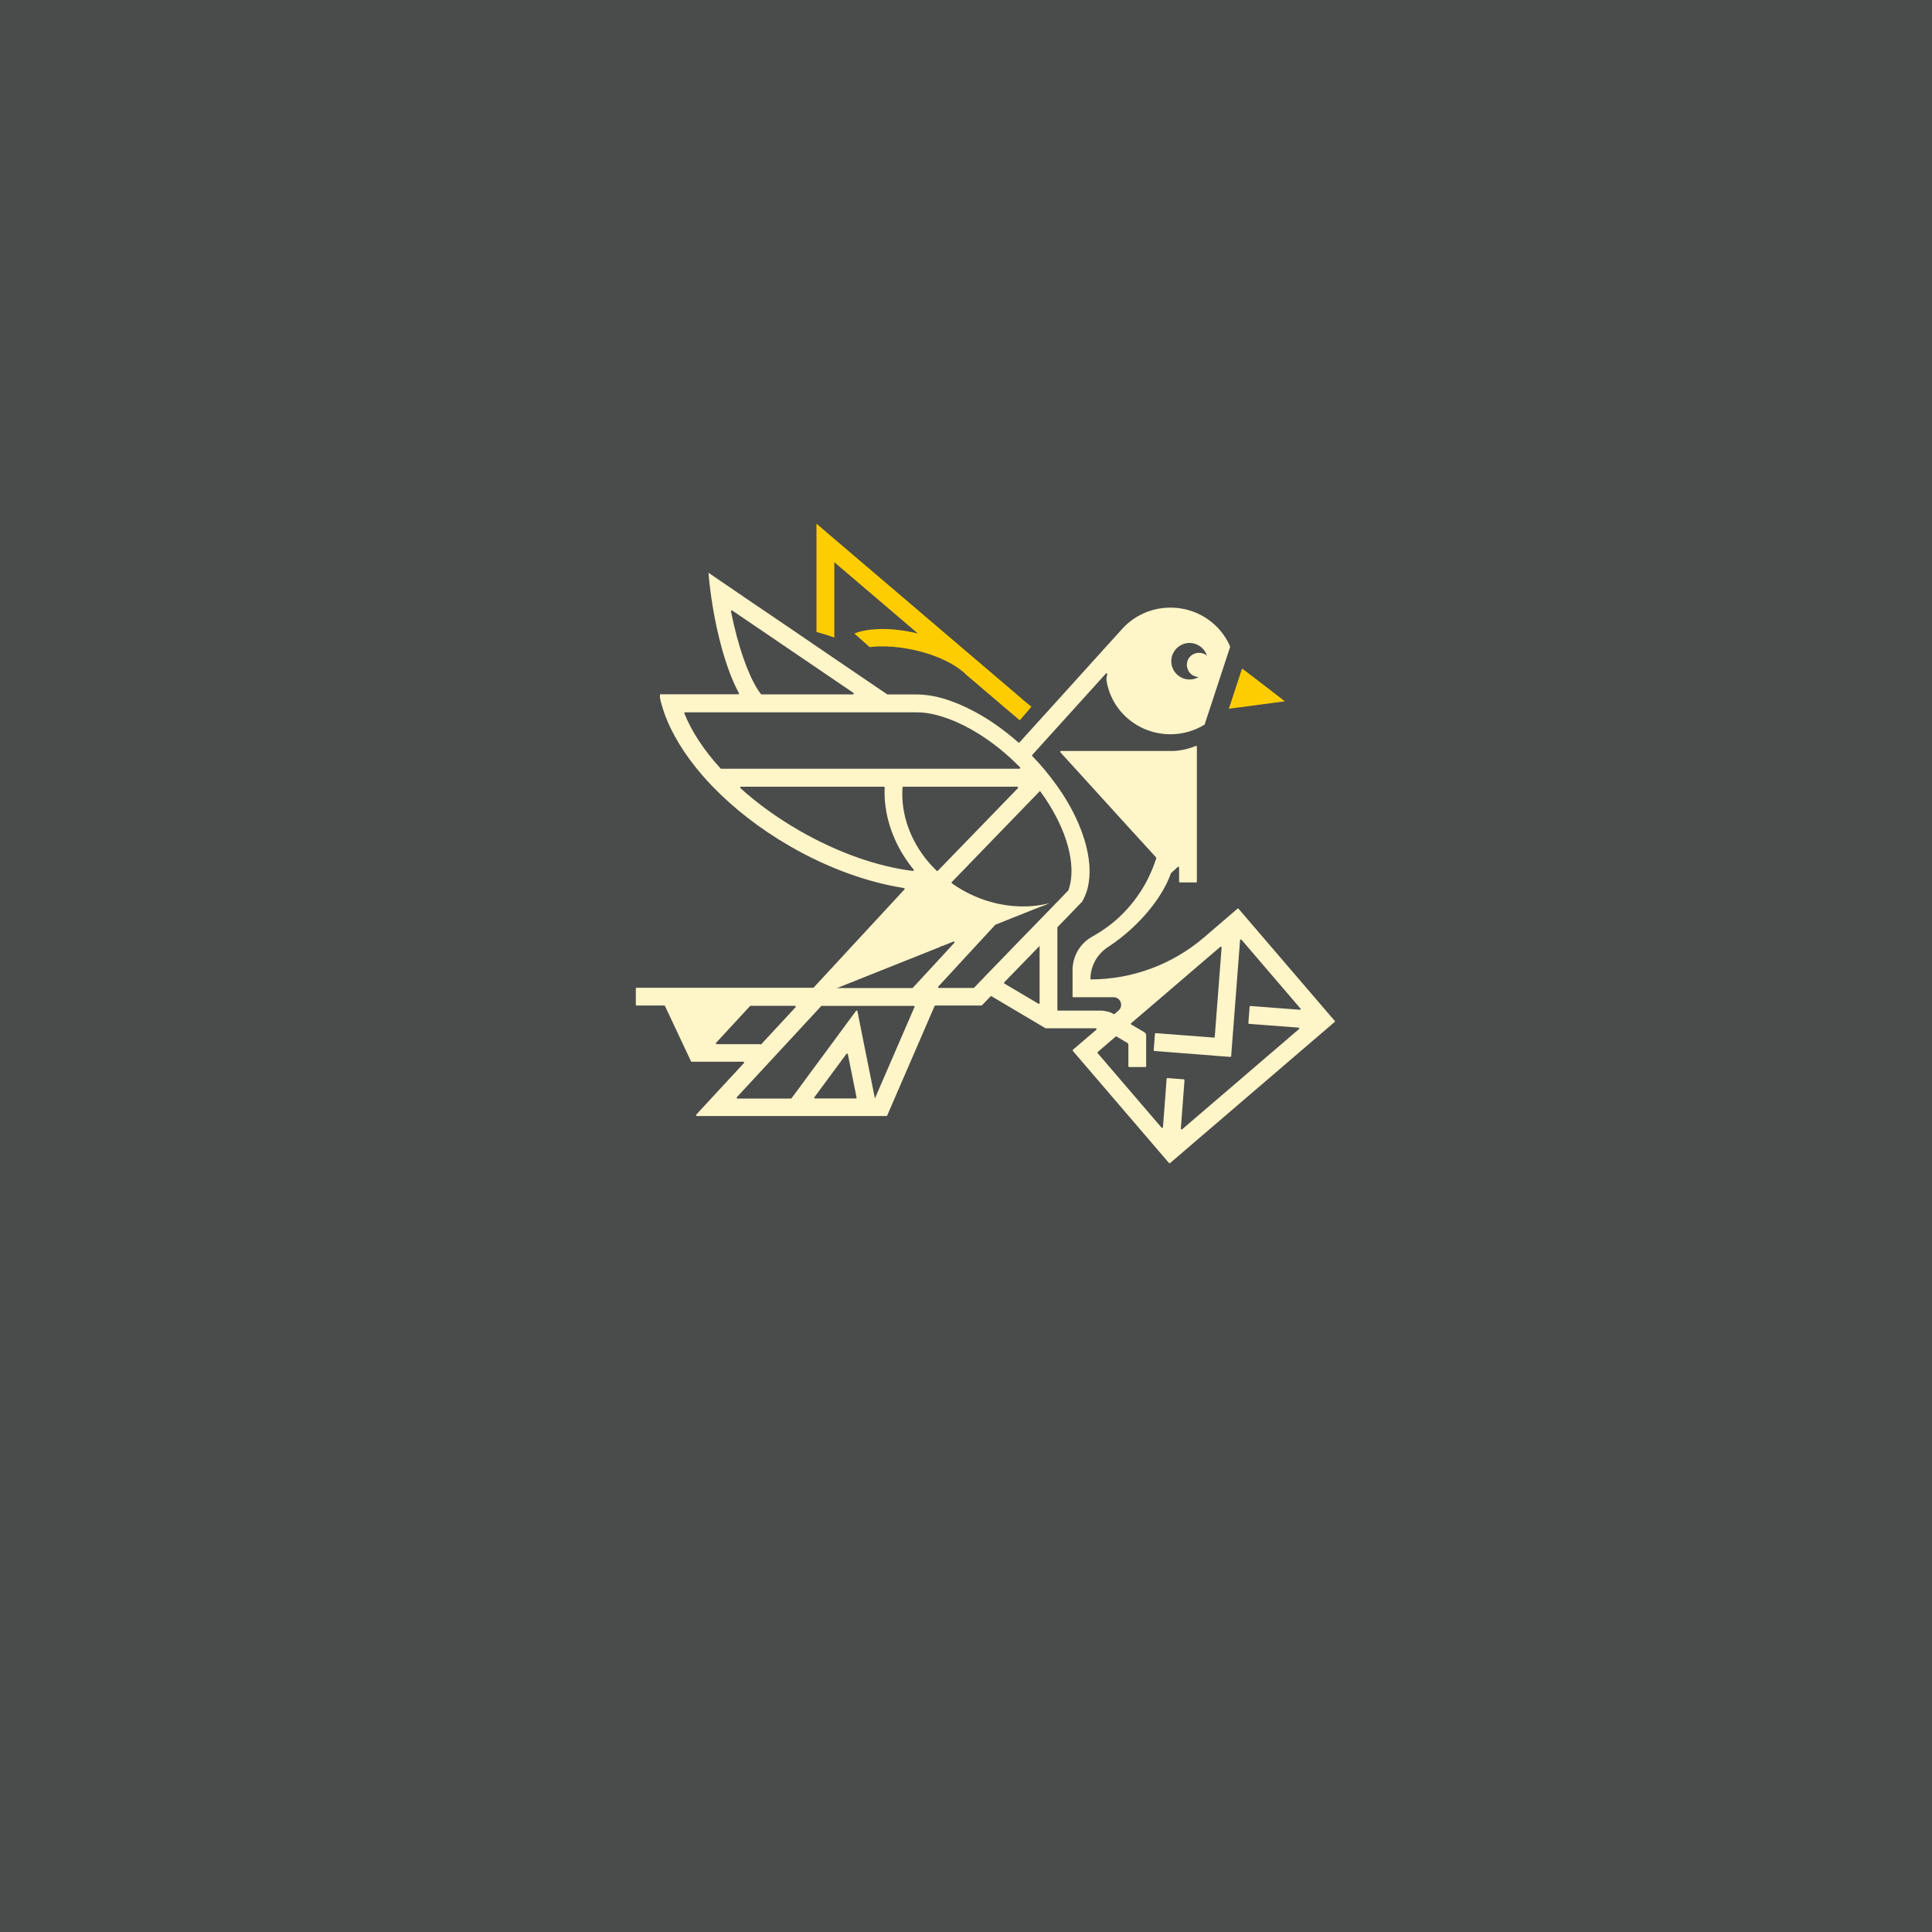
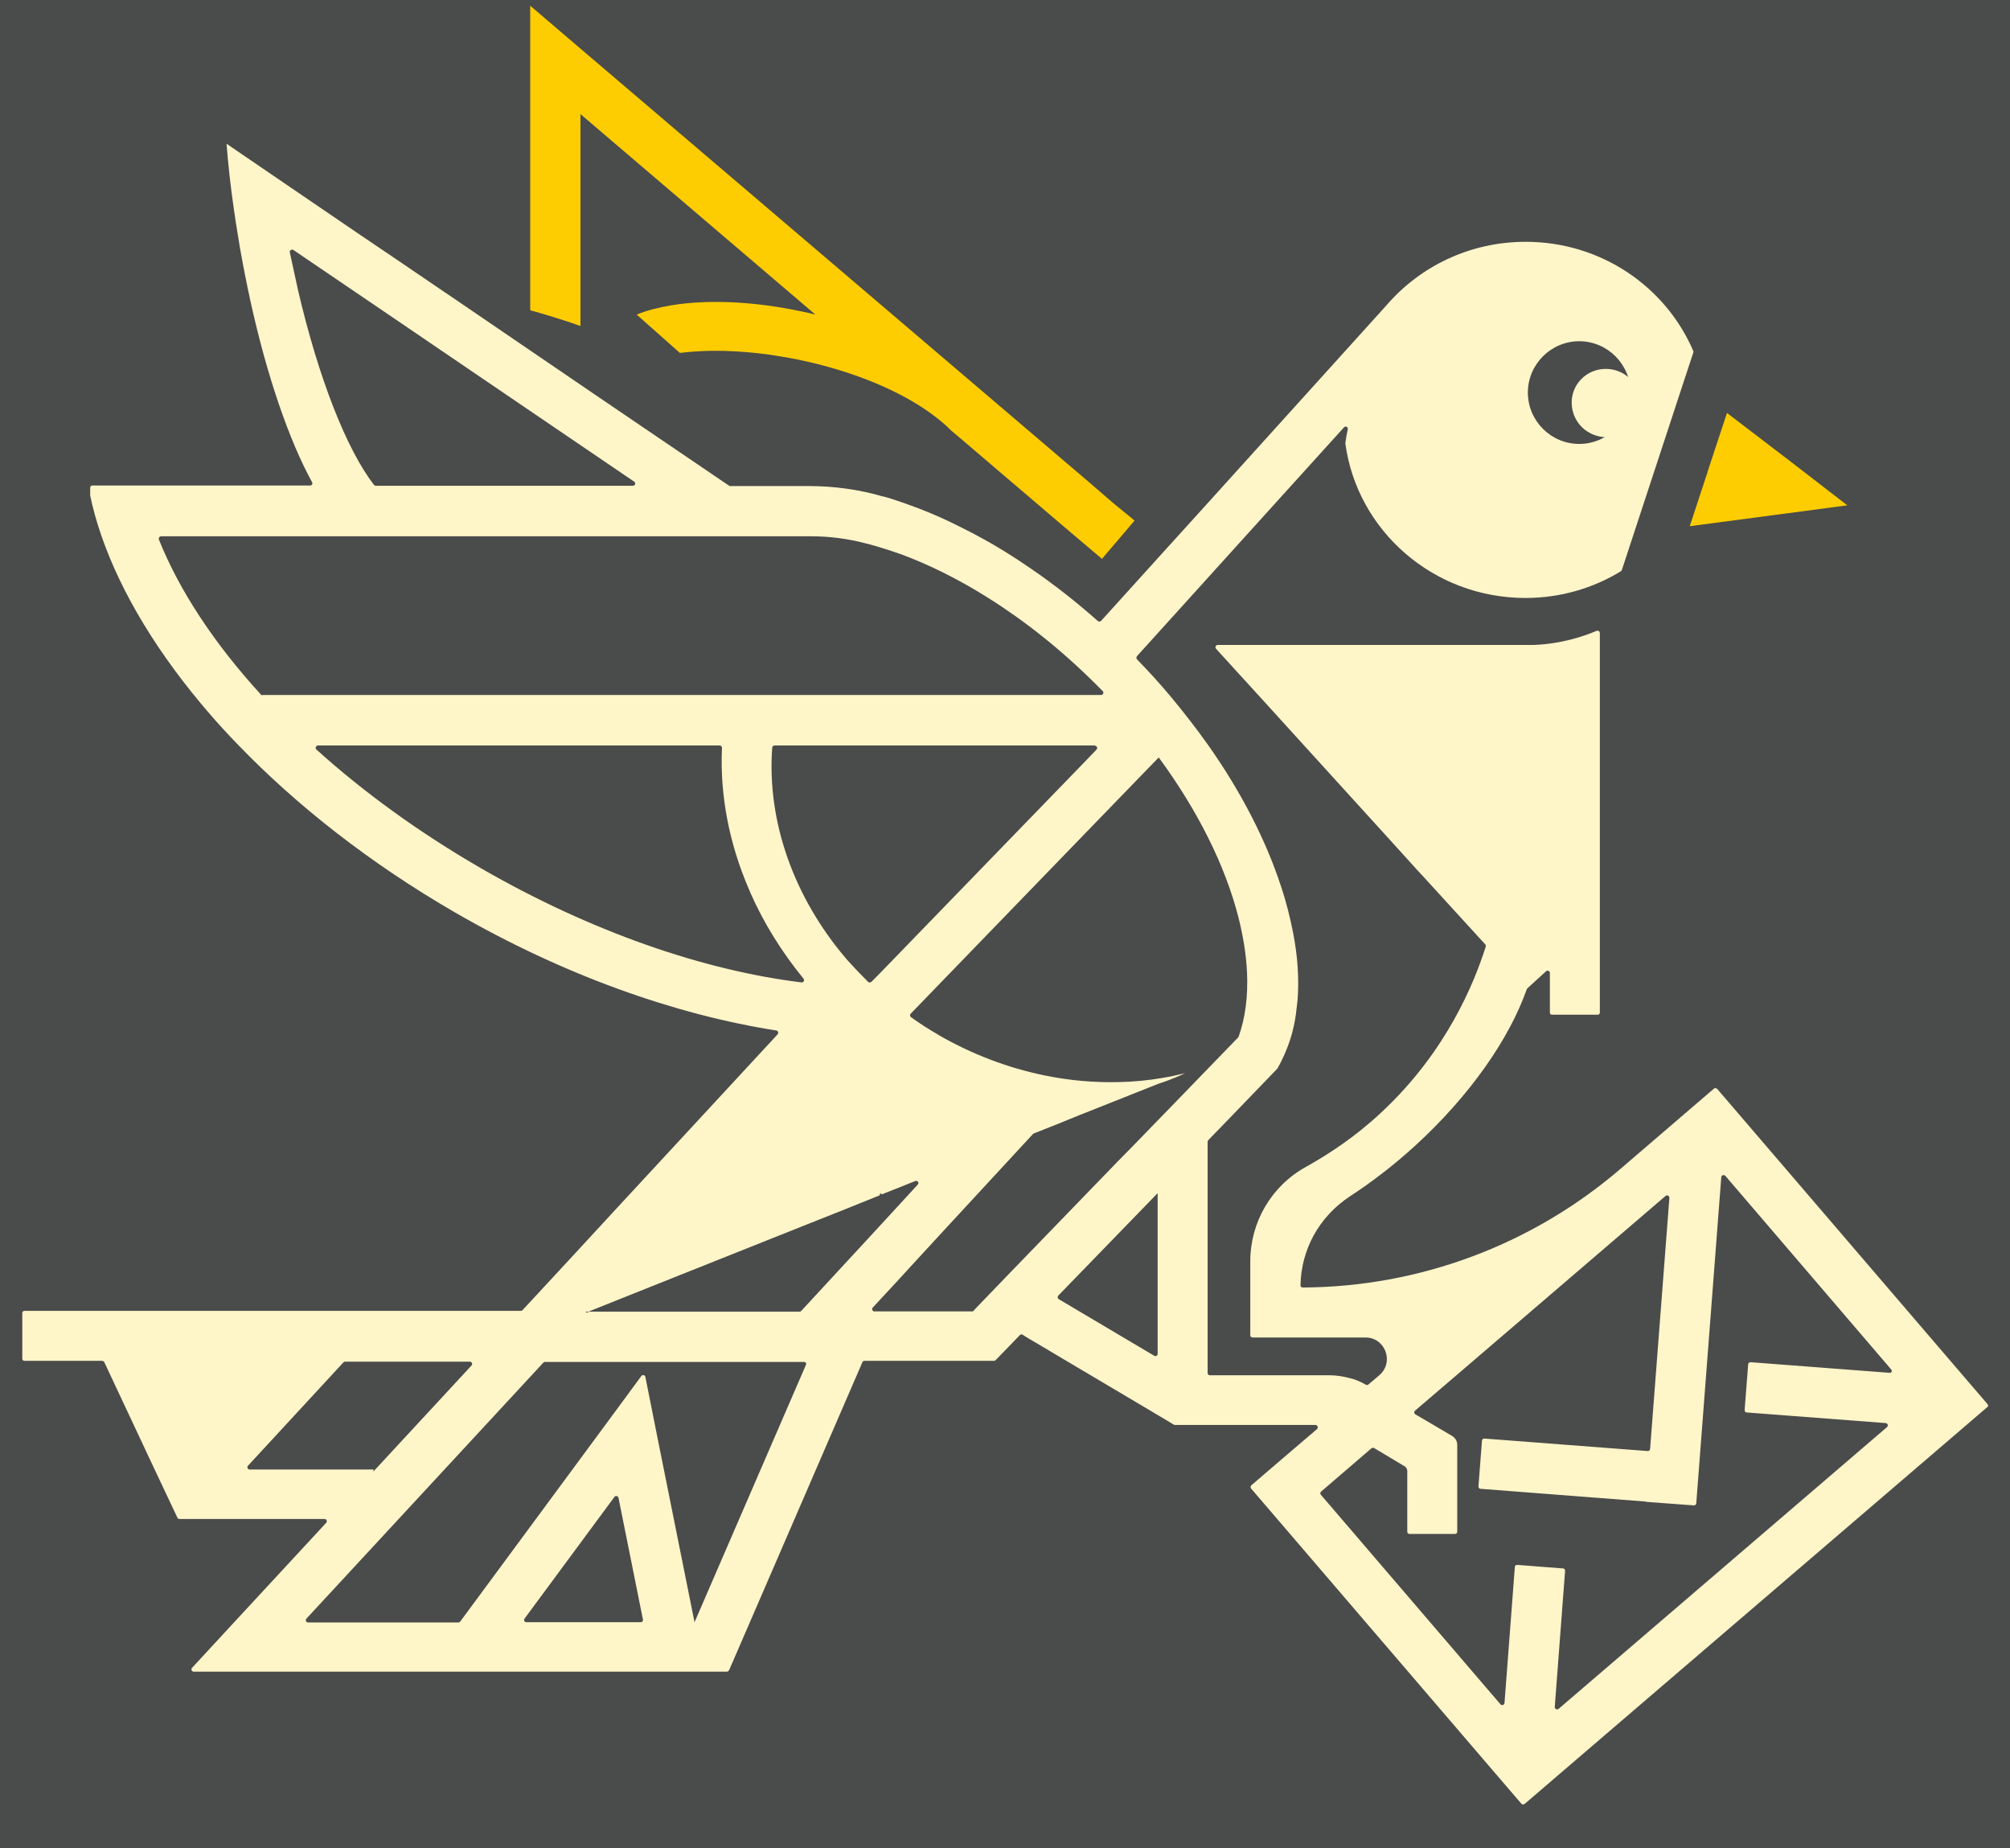
- <svg xmlns="http://www.w3.org/2000/svg" version="1.1" id="Layer_1" x="0px" y="0px" viewBox="0 0 2000 2000" style="enable-background:new 0 0 2000 2000;" xml:space="preserve">
+ <svg xmlns="http://www.w3.org/2000/svg" version="1.1" id="Layer_1" x="0px" y="0px" viewBox="650 540 740 680" style="enable-background:new 0 0 2000 2000;" xml:space="preserve">
  <style type="text/css">
	.st0{fill:#4A4B4B;}
	.st1{fill:#FEF5C8;}
	.st2{fill:#FECD01;}
</style>
  <g id="Layer_5">
    <rect class="st0" width="2000" height="2000" />
  </g>
  <path class="st1" d="M1249.1,678.5c5.5,4.3,6.5,12.3,2.2,17.7c-4.3,5.4-12.2,6.3-17.8,2c-5.5-4.3-6.5-12.3-2.2-17.7  S1243.6,674.2,1249.1,678.5L1249.1,678.5z" />
  <path class="st2" d="M1067.7,731.6l-4.5,5.3l-7.5,8.8l-9.7-8.2l-5.3-4.5l-16.4-14l-4-3.4l-15-12.8l-5.2-4.4c-2-2.1-4.5-4.1-7.2-6.1  c-11.2-8.2-28-15.4-47.5-19.6c-3.1-0.7-6.2-1.2-9.2-1.7c-1.1-0.2-2.2-0.3-3.2-0.5c-11.2-1.5-21.8-1.8-30.8-0.8  c-0.6,0.1-1.2,0.1-1.9,0.2l-15.9-14.1c3.6-1.5,7.9-2.6,12.6-3.4c13.2-2.2,30.3-1.6,48.4,2.3c1.6,0.3,3.2,0.7,4.8,1.1l-86.5-73.8V660  c-1.3-0.5-2.7-0.9-4-1.4l0,0c-4.9-1.6-9.7-3.1-14.5-4.4V542.1l18.5,15.8l186.9,159.3l2.2,1.9l7.2,6.2L1067.7,731.6L1067.7,731.6z" />
  <path class="st2" d="M1330.1,726L1330.1,726l-55.1,7.3l-2.9,0.4l6.4-19.5l0.1,0l0,0c0-0.2,0-0.3,0-0.4l0,0l7.2-21.8l23.7,18.1  L1330.1,726L1330.1,726z" />
  <path class="st1" d="M1381.7,1056.8l-11.5-13.4l-76.5-89.2l-11.5-13.4c-0.3-0.3-0.8-0.4-1.2-0.1l-13.4,11.5l-21.2,18.2  c-32.6,27.9-73.9,43.3-116.8,43.5c-0.5,0-0.9-0.4-0.8-0.9c0.1-6.4,1.8-12.7,4.8-18.2c3.1-5.7,7.7-10.7,13.3-14.4  c8-5.2,16.1-11.4,23.9-18.5c20.4-18.6,34.9-39.6,41.3-57.8c0.1-0.1,0.1-0.2,0.2-0.3l6.9-6.3c0.5-0.5,1.4-0.1,1.4,0.6v14.6  c0,0.5,0.4,0.8,0.8,0.8h16.8c0.5,0,0.8-0.4,0.8-0.8V773c0-0.6-0.6-1-1.2-0.8c-5.4,2.3-11.3,3.9-17.3,4.7c-2.3,0.3-4.7,0.5-7,0.5  c-0.7,0-1.3,0-1.9,0s-1.3,0-1.9,0h-111.4c-0.7,0-1.1,0.9-0.6,1.4l15.6,17.1l42.1,46.3l8,8.8l8.6,9.5l1.5,1.6l23.3,25.5  c0.2,0.2,0.3,0.5,0.2,0.8c-4.1,12.9-14.2,38.5-38.5,61.1c-9.4,8.8-19.1,15.2-27.7,20c-12.7,7-20.5,20.3-20.5,34.8v27.2  c0,0.5,0.4,0.8,0.8,0.8h41.6c7.3,0,10.7,9.1,5.1,13.9l-4,3.4c-0.3,0.2-0.7,0.3-0.9,0.1c-1.9-1.1-4-2-6.2-2.5c-2.3-0.6-4.8-1-7.2-1  h-44.1c-0.5,0-0.8-0.4-0.8-0.8v-85.1c0-0.2,0.1-0.4,0.2-0.6l9.7-10l2.4-2.5l13.4-13.9c0.1,0,0.1-0.1,0.1-0.2c2-3.5,3.3-6.8,4.2-9.3  c1.6-4.6,2.2-8.3,2.5-10.5c0.2-1.7,0.4-3.4,0.6-5.1c0.6-7.7,0.1-16-1.6-24.7c-1.1-5.6-2.5-11.4-4.5-17.3  c-5.5-16.8-14.5-34.5-26.7-51.8c-4.4-6.2-9.2-12.4-14.3-18.5c-3.8-4.5-7.8-8.9-12-13.2c-0.3-0.3-0.3-0.8,0-1.2l27.6-30.5l11.3-12.5  l37.3-41.2c0.2-0.2,0.4-0.3,0.6-0.3c0.5,0,0.9,0.4,0.8,1c-0.4,1.7-0.7,3.5-0.9,5.2v0l0,0c4.3,32.1,32.4,56.9,66.3,56.9  c12.9,0,24.9-3.6,35.1-9.8c0.2-0.1,0.3-0.3,0.4-0.5l23-70l3.3-10c0.1-0.2,0.1-0.4,0-0.6c-10.1-23.6-33.9-40.2-61.7-40.2  c-20.5,0-38.8,9-51.1,23.2l0,0l-69.7,77.1l-11.7,12.9l-23.8,26.3c-0.3,0.3-0.8,0.4-1.2,0.1c-8-7.1-16.2-13.5-24.5-19.2c0,0,0,0,0,0  c-6.5-4.5-13.1-8.6-19.7-12.1c-1.3-0.7-2.7-1.5-4-2.1c-4.3-2.2-8.6-4.3-12.9-6.1c0,0-0.1,0-0.2-0.1c-1.5-0.6-3-1.2-4.5-1.8  c-0.5-0.2-1-0.4-1.6-0.6c-2.1-0.8-4.2-1.5-6.2-2.2c-1.7-0.6-3.4-1.1-5.1-1.6c-0.1,0-0.1,0-0.2,0c-8.9-2.6-18.2-3.9-27.5-3.9h-29  c-0.2,0-0.3,0-0.5-0.2l-48.6-33l-53.1-36.2l-3.7-2.5l-14.7-10l-17-11.5l-29.2-19.9l-18.6-12.7l0,0c0.6,7.8,1.5,15.8,2.7,24.1  c0.5,3.6,1.1,7.3,1.7,10.9c0.2,1,0.3,2.1,0.5,3.1c1.2,6.8,2.5,13.4,3.9,19.8c6.1,27.8,14.3,51.4,22.7,66.7c0.3,0.6-0.1,1.2-0.7,1.2  H684c-0.5,0-0.8,0.4-0.8,0.8v2.7c0,0.1,0,0.1,0,0.2c1,4.8,2.4,9.8,4.1,14.7c7.4,21.5,21.2,44.1,40.1,65.9c3.2,3.7,6.7,7.5,10.2,11.1  c21.6,22.4,48.7,43.7,80,61.8c40,23.1,81.1,37.6,118.2,43.4c0.7,0.1,0.9,0.9,0.5,1.4l-60.7,65.6l-15.5,16.8l-17.7,19.1  c-0.2,0.2-0.4,0.3-0.6,0.3H659c-0.5,0-0.8,0.4-0.8,0.8v16.8c0,0.5,0.4,0.8,0.8,0.8h28.6c0.3,0,0.6,0.2,0.8,0.5l18.4,39.2l8.5,18  c0.1,0.3,0.4,0.5,0.8,0.5h53.4c0.7,0,1.1,0.9,0.6,1.4l-33.6,36.3l-15.8,17.1c-0.5,0.5-0.1,1.4,0.6,1.4h196.3c0.3,0,0.6-0.2,0.8-0.5  l1.4-3.2l47.7-110.2c0.1-0.3,0.4-0.5,0.8-0.5h47.6c0.2,0,0.5-0.1,0.6-0.2l9-9.3c0.3-0.3,0.7-0.3,1-0.1l1.6,1l48.4,28.7l5.7,3.4  c0.1,0.1,0.3,0.1,0.4,0.1h51.7c0.8,0,1.1,1,0.6,1.5l-10.8,9.2l-13.4,11.5c-0.3,0.3-0.4,0.8-0.1,1.2l11.5,13.4l76.5,89.2l11.5,13.4  c0.3,0.3,0.8,0.4,1.2,0.1l13.4-11.5l143.8-123.3l13.4-11.5C1382,1057.7,1382,1057.2,1381.7,1056.8L1381.7,1056.8z M1231.4,665.6  c10.4,0,18.9,8.5,18.9,18.9s-8.5,18.9-18.9,18.9s-18.9-8.5-18.9-18.9S1221,665.6,1231.4,665.6z M759.7,646.7c-1-4.5-2-9.1-3-13.8  c-0.2-0.7,0.7-1.3,1.3-0.9l19,12.9l23.7,16.1l16.9,11.5l65.9,44.8c0.7,0.5,0.3,1.5-0.5,1.5h-94.6c-0.3,0-0.5-0.1-0.7-0.3  C777.7,705.6,767.3,679.4,759.7,646.7L759.7,646.7z M746.1,795.7c-17.4-19-30.2-38.6-37.6-57.1c-0.2-0.5,0.2-1.2,0.8-1.2h239.3  c6.9,0,13.8,0.9,20.5,2.7c0,0,1.6,0.4,4,1.1c2.4,0.7,5.5,1.7,8.6,2.8c10.5,3.9,21.2,9.2,32,16c13.7,8.6,27.2,19.3,40,32.1  c0.8,0.8,1.5,1.5,2.3,2.3c0.5,0.5,0.1,1.4-0.6,1.4H746.7C746.5,796,746.3,795.9,746.1,795.7L746.1,795.7z M1053.7,815.9l-5.3,5.5  l-75,77.4l-2.6,2.6c-0.3,0.3-0.9,0.3-1.2,0c-2.7-2.7-5.3-5.4-7.8-8.2c-19.6-22.8-29.5-51-27.5-78c0-0.4,0.4-0.8,0.8-0.8h117.8  C1053.9,814.5,1054.2,815.4,1053.7,815.9L1053.7,815.9z M827.1,859.6c-22.8-13.2-43.2-28-60.6-43.7c-0.6-0.5-0.2-1.5,0.6-1.5H915  c0.5,0,0.8,0.4,0.8,0.9c-0.8,17.5,2.7,35.4,10,52.2c0.2,0.4,0.3,0.8,0.5,1.2c4.9,11.1,11.5,21.7,19.5,31.5c0.5,0.6,0,1.5-0.7,1.4  C909.1,897.2,867.7,883,827.1,859.6L827.1,859.6z M741.9,1080.9c-0.7,0-1.1-0.9-0.6-1.4l35.1-38c0.2-0.2,0.4-0.3,0.6-0.3h46  c0.7,0,1.1,0.9,0.6,1.4l-36.1,39v-0.7L741.9,1080.9L741.9,1080.9z M885.9,1137.1h-42.1c-0.7,0-1.1-0.8-0.7-1.3l33.1-44.8  c0.4-0.6,1.3-0.4,1.5,0.3l9,44.8C886.8,1136.7,886.4,1137.1,885.9,1137.1L885.9,1137.1z M946.7,1042.4l-41,94.7l0,0l-13.6-67.7  l-4.5-22.6c-0.1-0.7-1.1-0.9-1.5-0.3l-13.7,18.6l-53,71.8c-0.2,0.2-0.4,0.3-0.7,0.3h-55.3c-0.7,0-1.1-0.9-0.6-1.4l87.2-94.2  c0.2-0.2,0.4-0.3,0.6-0.3H946C946.6,1041.3,947,1041.9,946.7,1042.4L946.7,1042.4z M964.5,1001.4L964.5,1001.4l-19.5,21.1  c-0.2,0.2-0.4,0.3-0.6,0.3h-77.4c-0.1,0-0.2,0-0.3,0.1l-0.8,0.3l-0.2-0.4h0.9c0.1,0,0.2,0,0.3-0.1l0.7-0.3l14-5.6l37.6-15l28.1-11.2  l12.1-4.8l0,0l14.4-5.8l0,0l0.3-0.8l0.6,0.4l12.3-4.9c0.8-0.3,1.5,0.7,0.9,1.3l-6.8,7.4l-12.8,13.9L964.5,1001.4L964.5,1001.4z   M1076.2,1038.3c0,0.7-0.7,1.1-1.3,0.7l-35.1-20.8c-0.5-0.3-0.5-0.9-0.2-1.3l29.3-30.2l6.4-6.6l0.9-0.9L1076.2,1038.3L1076.2,1038.3  z M1080.9,947.6L1080.9,947.6l-7.1,7.3l-2.9,3l-3.4,3.5l-5.7,5.8l-39.3,40.6l-13.2,13.7l-0.9,1c-0.2,0.2-0.4,0.2-0.6,0.2h-35.9  c-0.7,0-1.1-0.9-0.6-1.4l9-9.7l4.3-4.7l12.8-13.9l32.9-35.6c0.1-0.1,0.2-0.2,0.3-0.2l8.6-3.4l0,0l1.7-0.7l6.4-2.6l0,0l12.6-5  l16.6-6.6l0,0c2.5-0.8,5.2-1.8,7.9-3c0.6-0.3,1.2-0.6,1.9-0.9c-1.4,0.3-2.8,0.7-4.3,1c0,0-1.8,0.4-4.3,0.8  c-5.2,0.9-10.6,1.4-16.1,1.5c-8.9,0.2-18.1-0.6-27.2-2.5l0,0c-13.1-2.7-26.3-7.6-38.8-14.8c0,0-0.1,0-0.1-0.1  c-3.5-2-6.9-4.2-10.1-6.5c-0.4-0.3-0.5-0.9-0.1-1.3l12-12.4l54.1-55.9l18.5-19.1l6.7-6.9l0,0c14.5,19.7,24.5,40,29.3,58.7  c1.8,7.1,2.9,13.9,3.2,20.4c0.4,8.7-0.6,16.7-3.1,23.7c0,0.1-0.1,0.2-0.2,0.3l-9.7,10l0,0L1080.9,947.6L1080.9,947.6z   M1345.6,1045.3l-51.1-3.9c-0.5,0-0.9,0.3-0.9,0.8l-1.3,16.8c0,0.5,0.3,0.9,0.8,0.9l51.1,3.9c0.8,0.1,1.1,1,0.5,1.5L1223.8,1169  c-0.6,0.5-1.4,0-1.4-0.7l3.8-50.1c0-0.5-0.3-0.9-0.8-0.9l-16.8-1.3c-0.5,0-0.9,0.3-0.9,0.8l-3.8,50c-0.1,0.8-1,1.1-1.5,0.5  l-66.1-77.1c-0.3-0.3-0.3-0.9,0.1-1.2l18.5-15.9c0.3-0.2,0.7-0.3,1-0.1l11.2,6.7c0.6,0.4,1,1,1,1.7v22.4c0,0.5,0.4,0.8,0.8,0.8h16.8  c0.5,0,0.8-0.4,0.8-0.8v-32c0-1.3-0.7-2.5-1.8-3.2l-6.6-3.9l-7-4.1c-0.5-0.3-0.6-1-0.1-1.4l15.2-13l77-66c0.6-0.5,1.4,0,1.4,0.7  l-7.1,92.4c0,0.5-0.4,0.8-0.9,0.8l-60.1-4.6c-0.5,0-0.9,0.3-0.9,0.8l-1.3,16.8c0,0.5,0.3,0.9,0.8,0.9l60.9,4.7v0.1l17.6,1.3  c0.5,0,0.9-0.3,0.9-0.8l9.2-120c0.1-0.8,1-1,1.5-0.5l61,71.2C1346.8,1044.5,1346.4,1045.4,1345.6,1045.3L1345.6,1045.3z" />
</svg>
